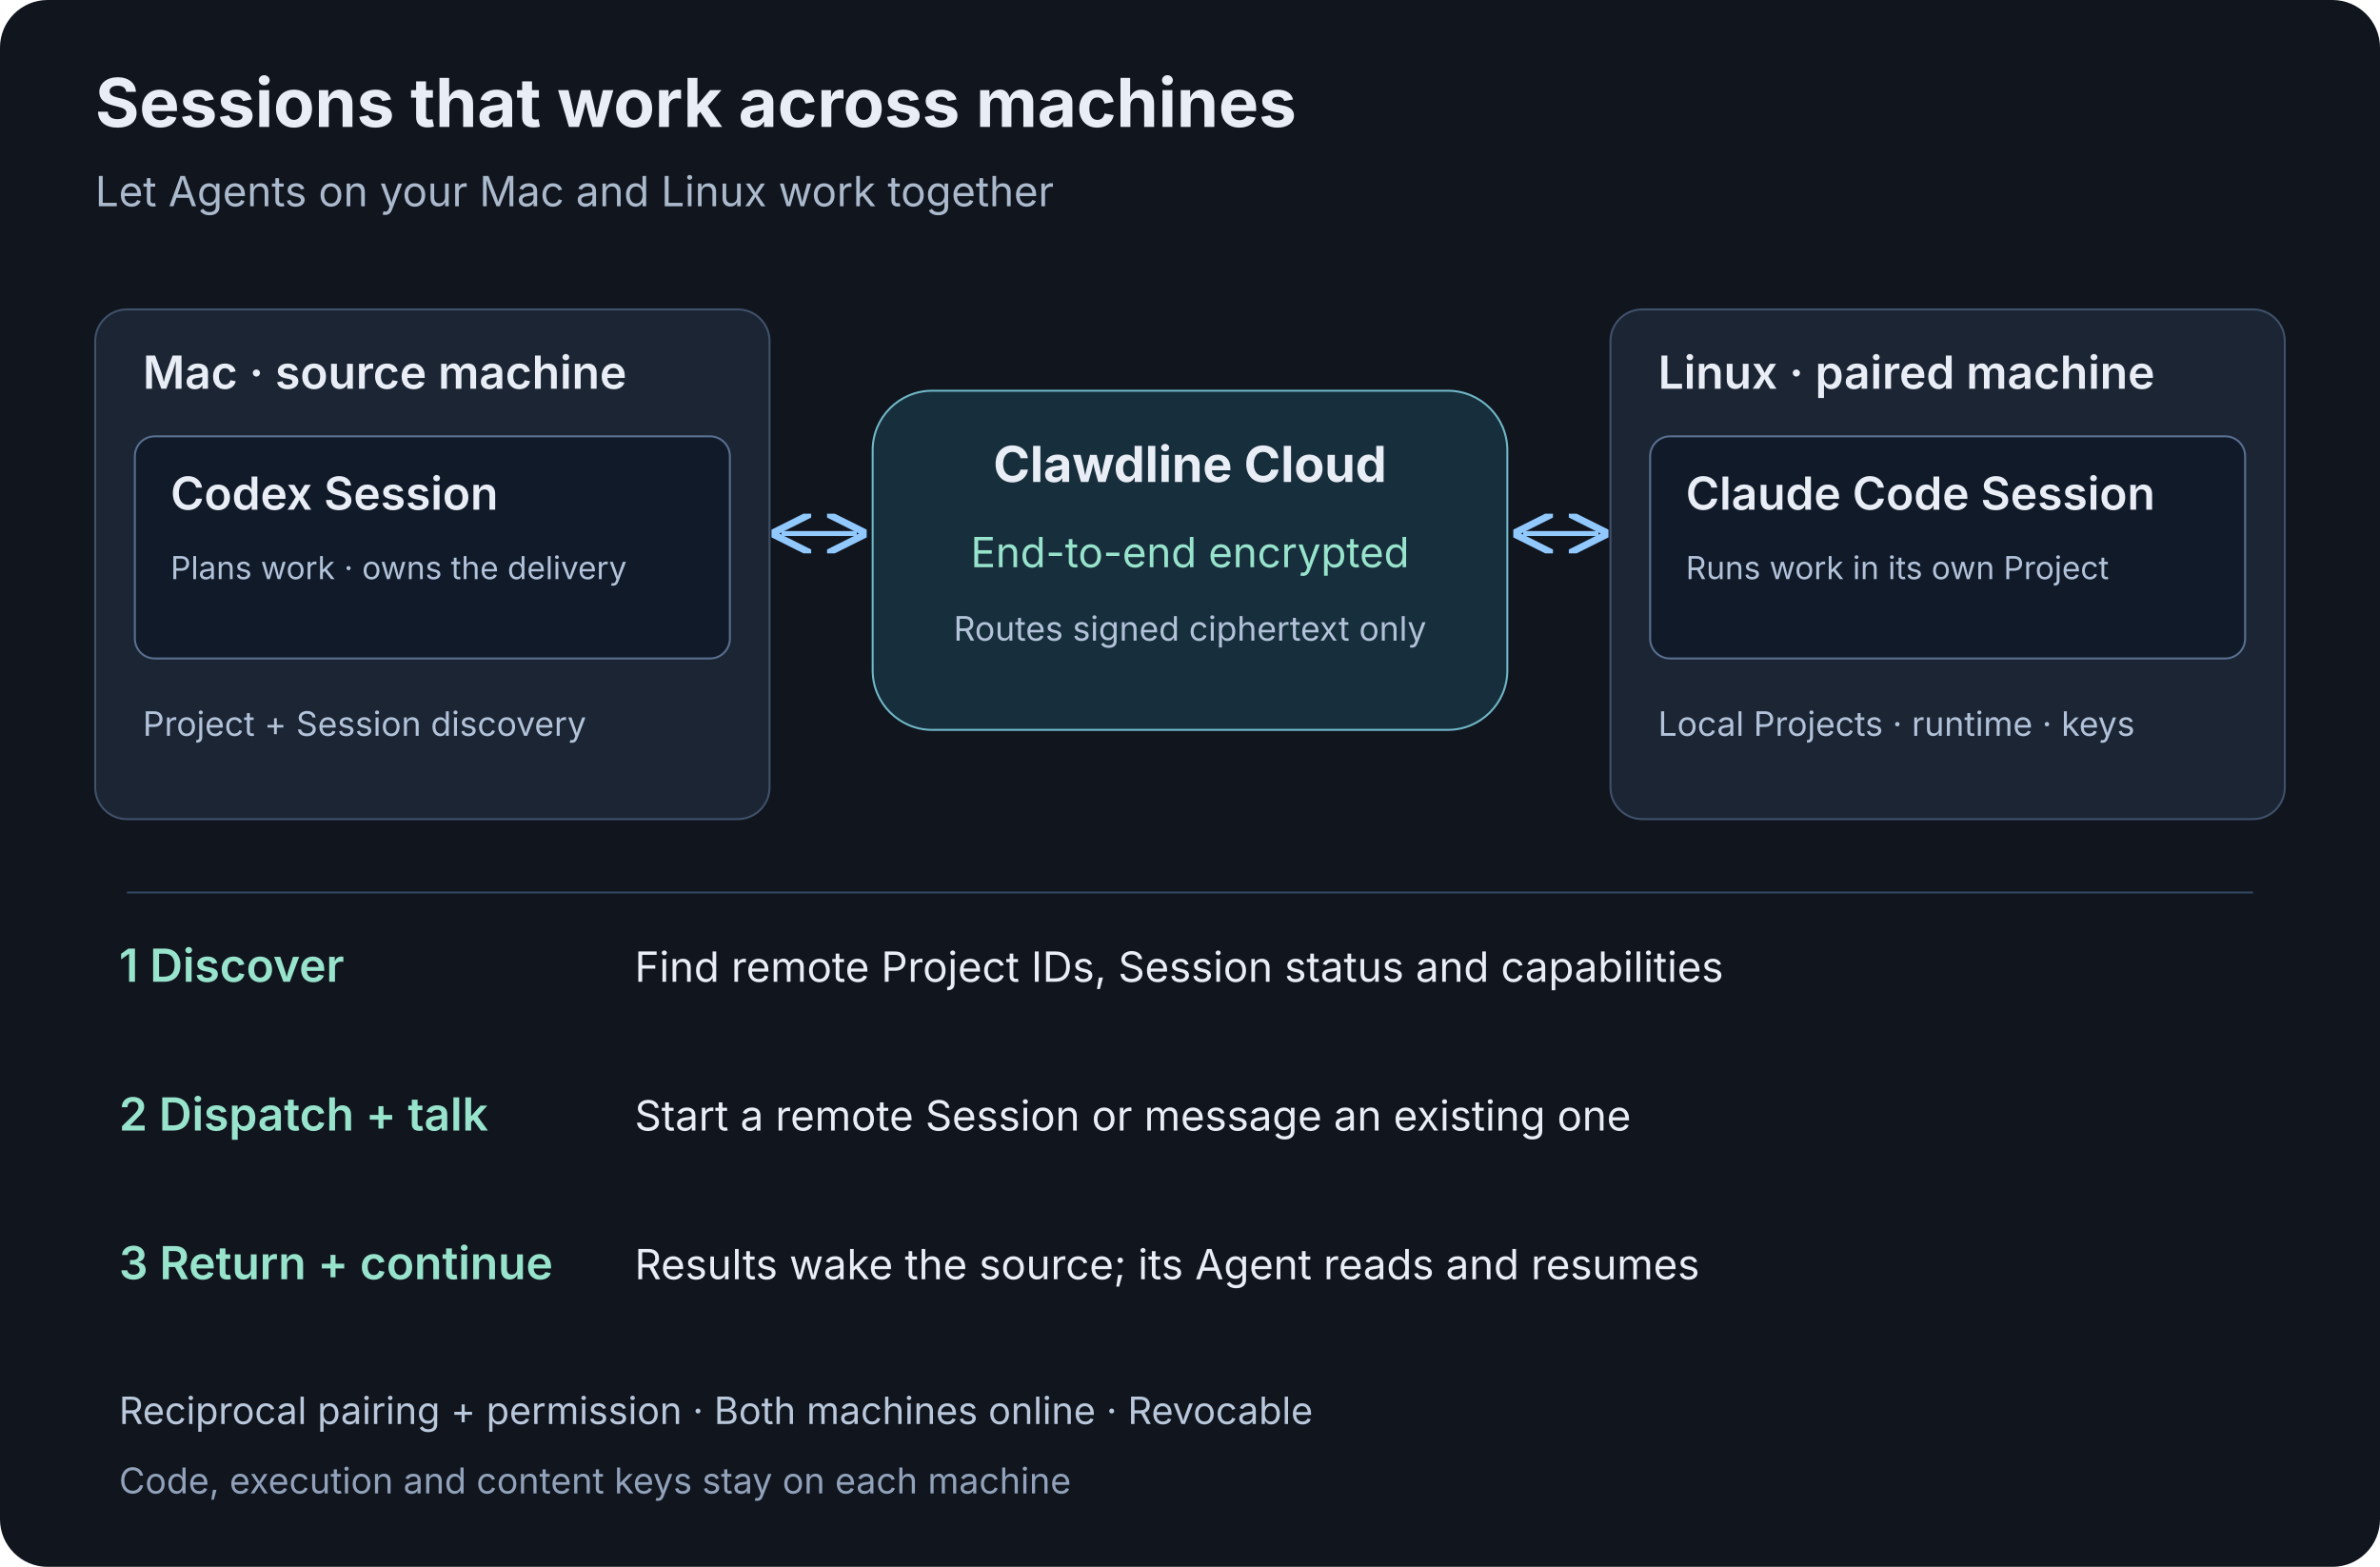
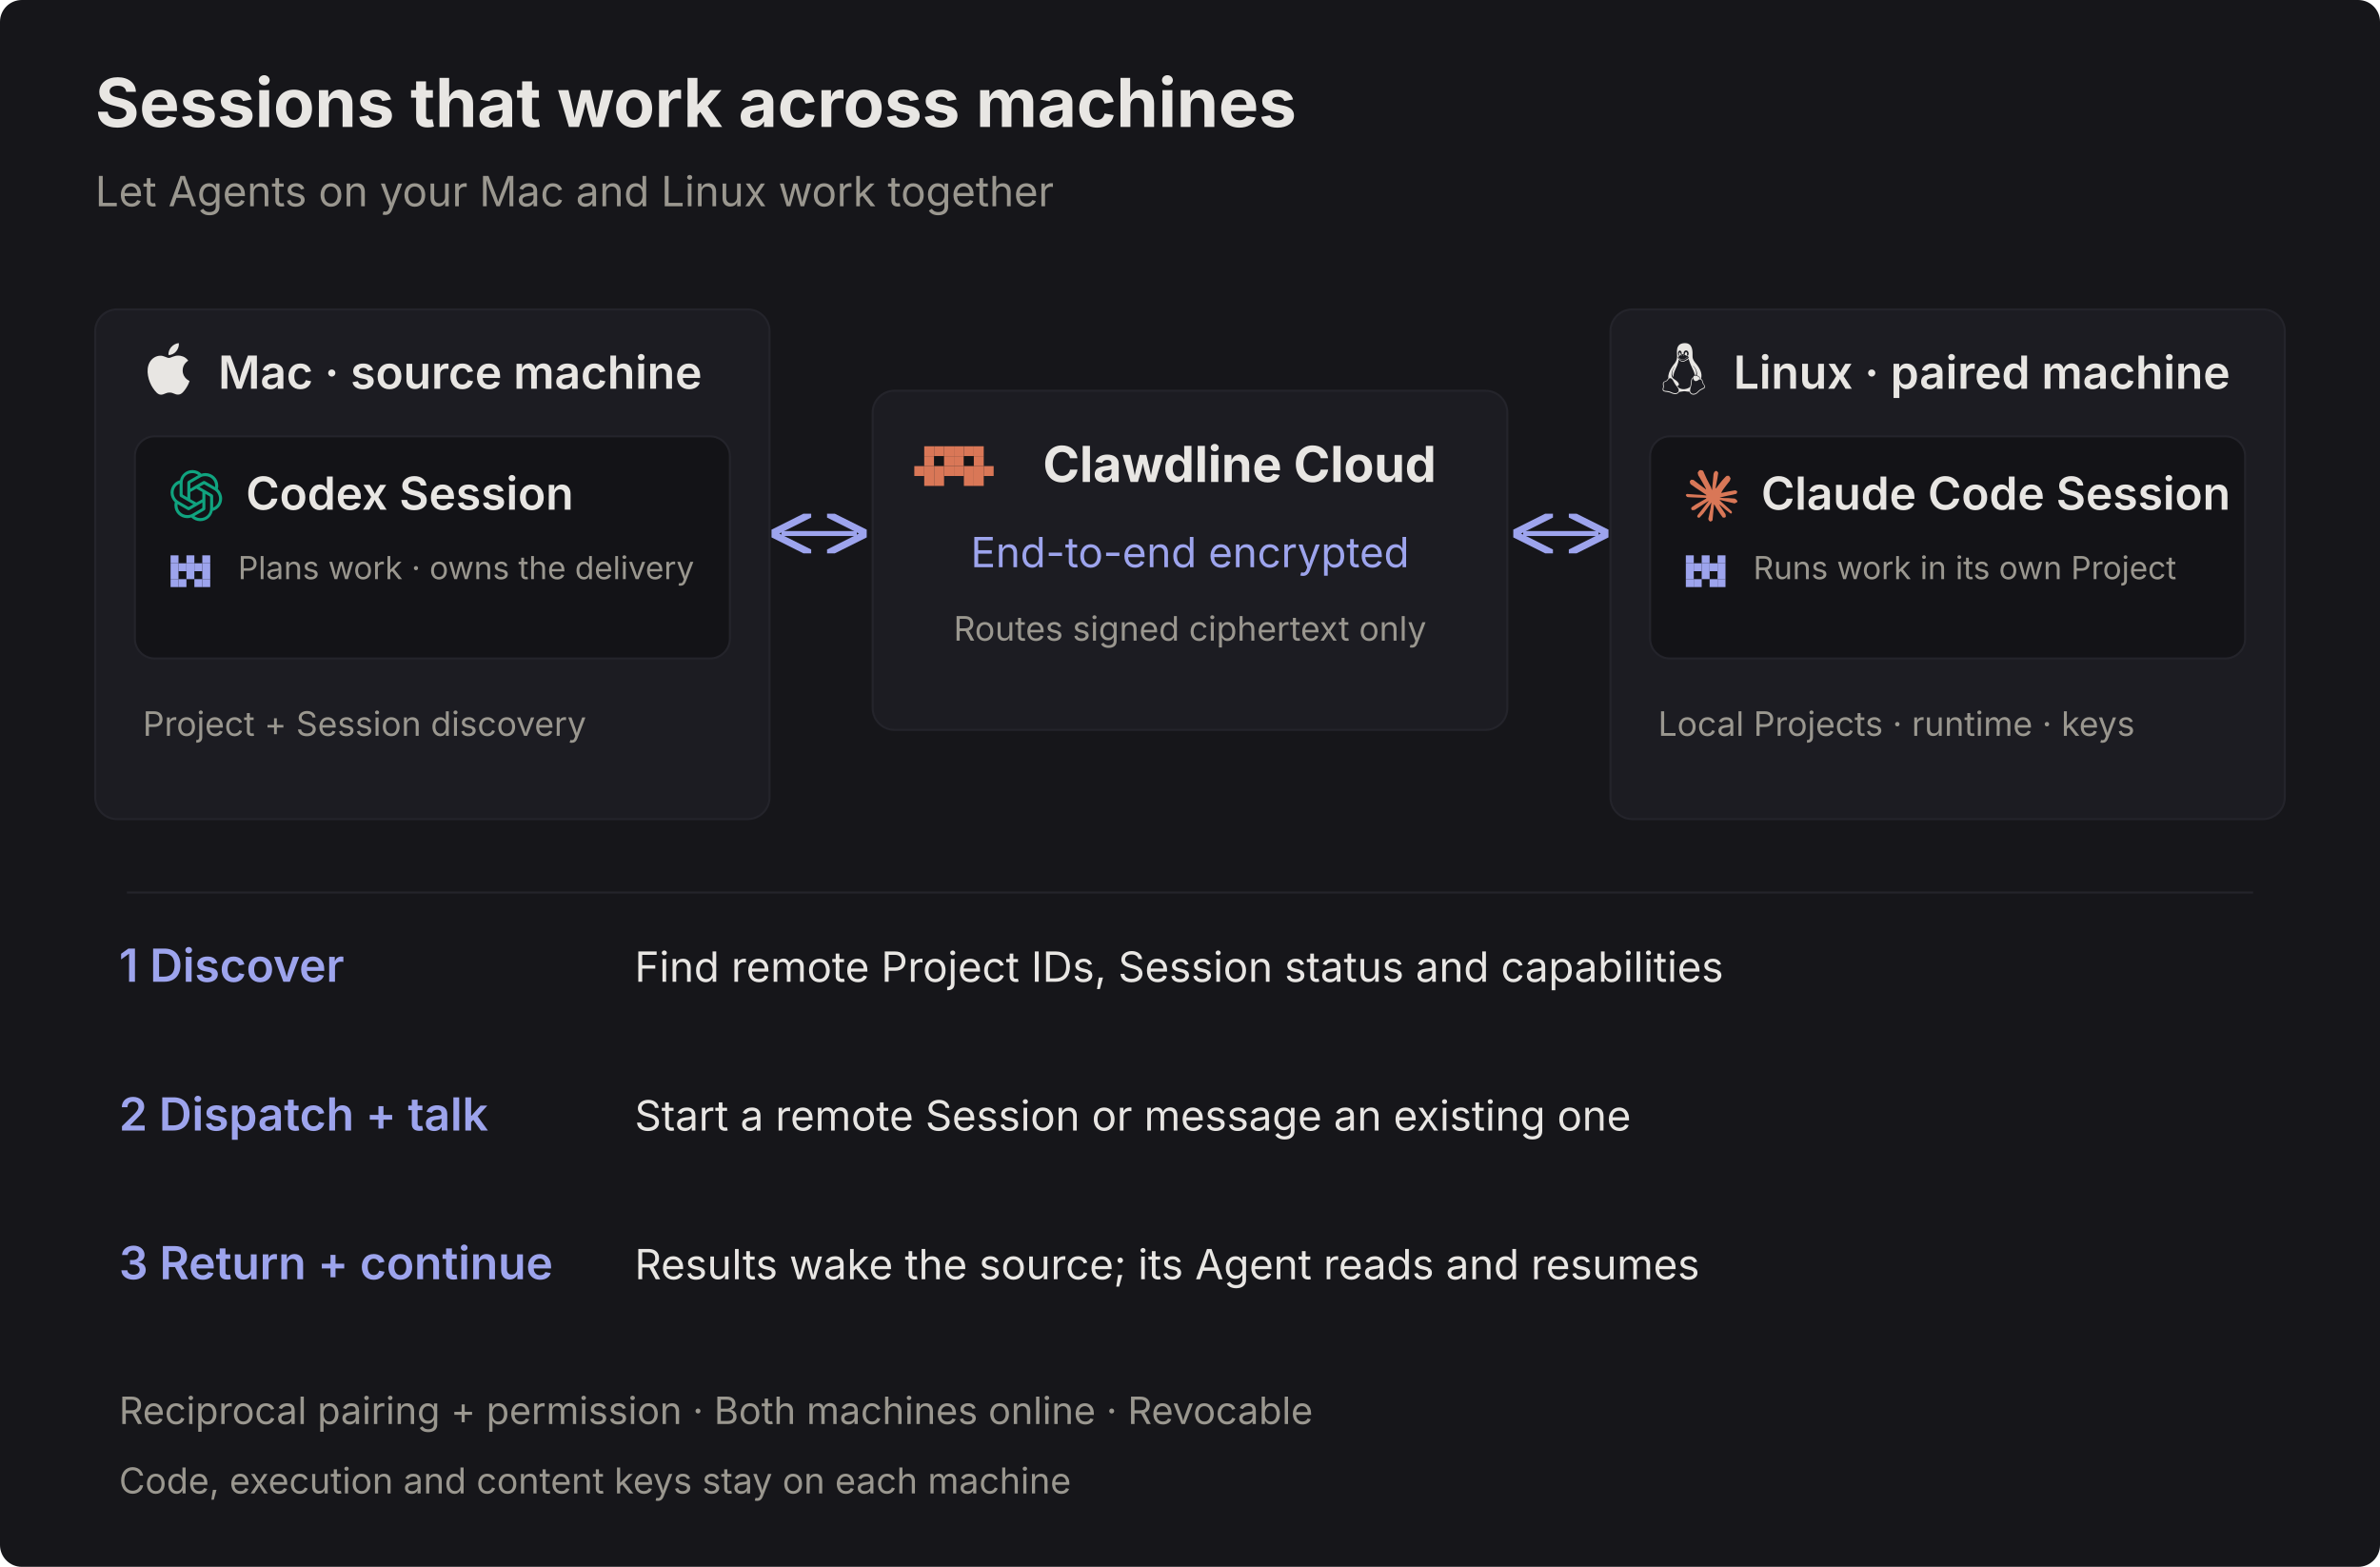
<svg xmlns="http://www.w3.org/2000/svg" width="1200" height="790" viewBox="0 0 1200 790" role="img" aria-labelledby="title desc">
  <defs>
    <marker id="arrow" markerWidth="8" markerHeight="8" refX="6" refY="4" orient="auto-start-reverse">
-       <path d="M0 0L8 4L0 8" fill="none" stroke="#91c9ff" stroke-width="1.4" />
+       <path d="M0 0L8 4L0 8" fill="none" stroke="#9da4ed" stroke-width="1.4" />
    </marker>
  </defs>
-   <rect width="1200" height="790" rx="24" fill="#10151e" />
+   <rect width="1200" height="790" rx="11" fill="#16161a" />
  <g font-family="system-ui, -apple-system, sans-serif">
-     <text x="48" y="64" font-size="34" fill="#e9edf5" font-weight="700" text-anchor="start">Sessions that work across machines</text>
-     <text x="48" y="104" font-size="21" fill="#abb9cc" font-weight="400" text-anchor="start">Let Agents on your Mac and Linux work together</text>
-     <rect x="48" y="156" width="340" height="257" rx="16" fill="#1b2534" stroke="#40516a" />
-     <text x="72" y="196" font-size="23" fill="#e9edf5" font-weight="600" text-anchor="start">Mac · source machine</text>
-     <rect x="68" y="220" width="300" height="112" rx="10" fill="#101a29" stroke="#596f8f" />
-     <text x="86" y="257" font-size="23" fill="#e9edf5" font-weight="600" text-anchor="start">Codex Session</text>
-     <text x="86" y="292" font-size="16" fill="#b2c2d9" font-weight="400" text-anchor="start">Plans work · owns the delivery</text>
-     <text x="72" y="371" font-size="17" fill="#b2c2d9" font-weight="400" text-anchor="start">Project + Session discovery</text>
-     <rect x="812" y="156" width="340" height="257" rx="16" fill="#1b2534" stroke="#40516a" />
-     <text x="836" y="196" font-size="23" fill="#e9edf5" font-weight="600" text-anchor="start">Linux · paired machine</text>
-     <rect x="832" y="220" width="300" height="112" rx="10" fill="#101a29" stroke="#596f8f" />
-     <text x="850" y="257" font-size="23" fill="#e9edf5" font-weight="600" text-anchor="start">Claude Code Session</text>
-     <text x="850" y="292" font-size="16" fill="#b2c2d9" font-weight="400" text-anchor="start">Runs work in its own Project</text>
-     <text x="836" y="371" font-size="17" fill="#b2c2d9" font-weight="400" text-anchor="start">Local Projects · runtime · keys</text>
-     <rect x="440" y="197" width="320" height="171" rx="30" fill="#172f3c" stroke="#70b7c7" />
-     <text x="600" y="243" font-size="25" fill="#e9edf5" font-weight="650" text-anchor="middle">Clawdline Cloud</text>
-     <text x="600" y="286" font-size="21" fill="#98e3cc" font-weight="400" text-anchor="middle">End-to-end encrypted</text>
-     <text x="600" y="323" font-size="17" fill="#b2c2d9" font-weight="400" text-anchor="middle">Routes signed ciphertext only</text>
-     <path d="M394 269H432" stroke="#91c9ff" stroke-width="2.5" marker-start="url(#arrow)" marker-end="url(#arrow)" />
-     <path d="M768 269H806" stroke="#91c9ff" stroke-width="2.5" marker-start="url(#arrow)" marker-end="url(#arrow)" />
-     <path d="M64 450H1136" stroke="#33465f" />
-     <text x="60" y="495" font-size="23" fill="#98e3cc" font-weight="600" text-anchor="start">1  Discover</text>
-     <text x="320" y="495" font-size="21" fill="#e9edf5" font-weight="400" text-anchor="start">Find remote Project IDs, Session status and capabilities</text>
-     <text x="60" y="570" font-size="23" fill="#98e3cc" font-weight="600" text-anchor="start">2  Dispatch + talk</text>
-     <text x="320" y="570" font-size="21" fill="#e9edf5" font-weight="400" text-anchor="start">Start a remote Session or message an existing one</text>
-     <text x="60" y="645" font-size="23" fill="#98e3cc" font-weight="600" text-anchor="start">3  Return + continue</text>
-     <text x="320" y="645" font-size="21" fill="#e9edf5" font-weight="400" text-anchor="start">Results wake the source; its Agent reads and resumes</text>
-     <text x="60" y="718" font-size="19" fill="#bac8dc" font-weight="400" text-anchor="start">Reciprocal pairing + permission · Both machines online · Revocable</text>
-     <text x="60" y="753" font-size="18" fill="#91a2ba" font-weight="400" text-anchor="start">Code, execution and content keys stay on each machine</text>
+     <text x="48" y="64" font-size="34" fill="#e8e6e3" font-weight="700" text-anchor="start">Sessions that work across machines</text>
+     <text x="48" y="104" font-size="21" fill="#9a978f" font-weight="400" text-anchor="start">Let Agents on your Mac and Linux work together</text>
+     <rect x="48" y="156" width="340" height="257" rx="11" fill="#1c1c22" stroke="#24242b" />
+     <text x="110" y="196" font-size="23" fill="#e8e6e3" font-weight="600" text-anchor="start">Mac · source machine</text>
+     <rect x="68" y="220" width="300" height="112" rx="10" fill="#131317" stroke="#24242b" />
+     <text x="124" y="257" font-size="23" fill="#e8e6e3" font-weight="600" text-anchor="start">Codex Session</text>
+     <text x="120" y="292" font-size="16" fill="#9a978f" font-weight="400" text-anchor="start">Plans work · owns the delivery</text>
+     <text x="72" y="371" font-size="17" fill="#9a978f" font-weight="400" text-anchor="start">Project + Session discovery</text>
+     <rect x="812" y="156" width="340" height="257" rx="11" fill="#1c1c22" stroke="#24242b" />
+     <text x="874" y="196" font-size="23" fill="#e8e6e3" font-weight="600" text-anchor="start">Linux · paired machine</text>
+     <rect x="832" y="220" width="300" height="112" rx="10" fill="#131317" stroke="#24242b" />
+     <text x="888" y="257" font-size="23" fill="#e8e6e3" font-weight="600" text-anchor="start">Claude Code Session</text>
+     <text x="884" y="292" font-size="16" fill="#9a978f" font-weight="400" text-anchor="start">Runs work in its own Project</text>
+     <text x="836" y="371" font-size="17" fill="#9a978f" font-weight="400" text-anchor="start">Local Projects · runtime · keys</text>
+     <rect x="440" y="197" width="320" height="171" rx="11" fill="#1c1c22" stroke="#24242b" />
+     <text x="625" y="243" font-size="25" fill="#e8e6e3" font-weight="650" text-anchor="middle">Clawdline Cloud</text>
+     <text x="600" y="286" font-size="21" fill="#9da4ed" font-weight="400" text-anchor="middle">End-to-end encrypted</text>
+     <text x="600" y="323" font-size="17" fill="#9a978f" font-weight="400" text-anchor="middle">Routes signed ciphertext only</text>
+     <path d="M394 269H432" stroke="#9da4ed" stroke-width="2.5" marker-start="url(#arrow)" marker-end="url(#arrow)" />
+     <path d="M768 269H806" stroke="#9da4ed" stroke-width="2.5" marker-start="url(#arrow)" marker-end="url(#arrow)" />
+     <path d="M64 450H1136" stroke="#24242b" />
+     <text x="60" y="495" font-size="23" fill="#9da4ed" font-weight="600" text-anchor="start">1  Discover</text>
+     <text x="320" y="495" font-size="21" fill="#e8e6e3" font-weight="400" text-anchor="start">Find remote Project IDs, Session status and capabilities</text>
+     <text x="60" y="570" font-size="23" fill="#9da4ed" font-weight="600" text-anchor="start">2  Dispatch + talk</text>
+     <text x="320" y="570" font-size="21" fill="#e8e6e3" font-weight="400" text-anchor="start">Start a remote Session or message an existing one</text>
+     <text x="60" y="645" font-size="23" fill="#9da4ed" font-weight="600" text-anchor="start">3  Return + continue</text>
+     <text x="320" y="645" font-size="21" fill="#e8e6e3" font-weight="400" text-anchor="start">Results wake the source; its Agent reads and resumes</text>
+     <text x="60" y="718" font-size="19" fill="#9a978f" font-weight="400" text-anchor="start">Reciprocal pairing + permission · Both machines online · Revocable</text>
+     <text x="60" y="753" font-size="18" fill="#9a978f" font-weight="400" text-anchor="start">Code, execution and content keys stay on each machine</text>
+     <rect x="466" y="225" width="5" height="5" fill="#d97757" />
+     <rect x="471" y="225" width="5" height="5" fill="#d97757" />
+     <rect x="476" y="225" width="5" height="5" fill="#d97757" />
+     <rect x="481" y="225" width="5" height="5" fill="#d97757" />
+     <rect x="486" y="225" width="5" height="5" fill="#d97757" />
+     <rect x="491" y="225" width="5" height="5" fill="#d97757" />
+     <rect x="466" y="230" width="5" height="5" fill="#d97757" />
+     <rect x="471" y="230" width="5" height="5" fill="#141416" />
+     <rect x="476" y="230" width="5" height="5" fill="#d97757" />
+     <rect x="481" y="230" width="5" height="5" fill="#d97757" />
+     <rect x="486" y="230" width="5" height="5" fill="#141416" />
+     <rect x="491" y="230" width="5" height="5" fill="#d97757" />
+     <rect x="461" y="235" width="5" height="5" fill="#d97757" />
+     <rect x="466" y="235" width="5" height="5" fill="#d97757" />
+     <rect x="471" y="235" width="5" height="5" fill="#d97757" />
+     <rect x="476" y="235" width="5" height="5" fill="#d97757" />
+     <rect x="481" y="235" width="5" height="5" fill="#d97757" />
+     <rect x="486" y="235" width="5" height="5" fill="#d97757" />
+     <rect x="491" y="235" width="5" height="5" fill="#d97757" />
+     <rect x="496" y="235" width="5" height="5" fill="#d97757" />
+     <rect x="466" y="240" width="5" height="5" fill="#d97757" />
+     <rect x="471" y="240" width="5" height="5" fill="#d97757" />
+     <rect x="486" y="240" width="5" height="5" fill="#d97757" />
+     <rect x="491" y="240" width="5" height="5" fill="#d97757" />
+     <svg x="72" y="173" width="26" height="26" viewBox="0 0 24 24" aria-hidden="true">
+       <path fill="#e8e6e3" fill-rule="evenodd" d="M12.152 6.896c-.948 0-2.415-1.078-3.96-1.04-2.04.027-3.91 1.183-4.961 3.014-2.117 3.675-.546 9.103 1.519 12.09 1.013 1.454 2.208 3.09 3.792 3.039 1.52-.065 2.09-.987 3.935-.987 1.831 0 2.35.987 3.96.948 1.637-.026 2.676-1.48 3.676-2.948 1.156-1.688 1.636-3.325 1.662-3.415-.039-.013-3.182-1.221-3.22-4.857-.026-3.04 2.48-4.494 2.597-4.559-1.429-2.09-3.623-2.324-4.39-2.376-2-.156-3.675 1.09-4.61 1.09zM15.53 3.83c.843-1.012 1.4-2.427 1.245-3.83-1.207.052-2.662.805-3.532 1.818-.78.896-1.454 2.338-1.273 3.714 1.338.104 2.715-.688 3.559-1.701" />
+     </svg>
+     <svg x="86" y="237" width="26" height="26" viewBox="0 0 24 24" aria-hidden="true">
+       <path fill="#10A37F" fill-rule="evenodd" d="M9.205 8.658v-2.26c0-.19.072-.333.238-.428l4.543-2.616c.619-.357 1.356-.523 2.117-.523 2.854 0 4.662 2.212 4.662 4.566 0 .167 0 .357-.024.547l-4.71-2.759a.797.797 0 00-.856 0l-5.97 3.473zm10.609 8.8V12.06c0-.333-.143-.57-.429-.737l-5.97-3.473 1.95-1.118a.433.433 0 01.476 0l4.543 2.617c1.309.76 2.189 2.378 2.189 3.948 0 1.808-1.07 3.473-2.76 4.163zM7.802 12.703l-1.95-1.142c-.167-.095-.239-.238-.239-.428V5.899c0-2.545 1.95-4.472 4.591-4.472 1 0 1.927.333 2.712.928L8.23 5.067c-.285.166-.428.404-.428.737v6.898zM12 15.128l-2.795-1.57v-3.33L12 8.658l2.795 1.57v3.33L12 15.128zm1.796 7.23c-1 0-1.927-.332-2.712-.927l4.686-2.712c.285-.166.428-.404.428-.737v-6.898l1.974 1.142c.167.095.238.238.238.428v5.233c0 2.545-1.974 4.472-4.614 4.472zm-5.637-5.303l-4.544-2.617c-1.308-.761-2.188-2.378-2.188-3.948A4.482 4.482 0 014.21 6.327v5.423c0 .333.143.571.428.738l5.947 3.449-1.95 1.118a.432.432 0 01-.476 0zm-.262 3.9c-2.688 0-4.662-2.021-4.662-4.519 0-.19.024-.38.047-.57l4.686 2.71c.286.167.571.167.856 0l5.97-3.448v2.26c0 .19-.07.333-.237.428l-4.543 2.616c-.619.357-1.356.523-2.117.523zm5.899 2.83a5.947 5.947 0 005.827-4.756C22.287 18.339 24 15.84 24 13.296c0-1.665-.713-3.282-1.998-4.448.119-.5.19-.999.19-1.498 0-3.401-2.759-5.947-5.946-5.947-.642 0-1.26.095-1.88.31A5.962 5.962 0 0010.205 0a5.947 5.947 0 00-5.827 4.757C1.713 5.447 0 7.945 0 10.49c0 1.666.713 3.283 1.998 4.448-.119.5-.19 1-.19 1.499 0 3.401 2.759 5.946 5.946 5.946.642 0 1.26-.095 1.88-.309a5.96 5.96 0 004.162 1.713z" />
+     </svg>
+     <rect x="86" y="280" width="4" height="4" fill="#9da4ed" />
+     <rect x="94" y="280" width="4" height="4" fill="#9da4ed" />
+     <rect x="102" y="280" width="4" height="4" fill="#9da4ed" />
+     <rect x="86" y="284" width="4" height="4" fill="#9da4ed" />
+     <rect x="90" y="284" width="4" height="4" fill="#9da4ed" />
+     <rect x="94" y="284" width="4" height="4" fill="#9da4ed" />
+     <rect x="98" y="284" width="4" height="4" fill="#9da4ed" />
+     <rect x="102" y="284" width="4" height="4" fill="#9da4ed" />
+     <rect x="86" y="288" width="4" height="4" fill="#9da4ed" />
+     <rect x="94" y="288" width="4" height="4" fill="#9da4ed" />
+     <rect x="102" y="288" width="4" height="4" fill="#9da4ed" />
+     <rect x="86" y="292" width="4" height="4" fill="#9da4ed" />
+     <rect x="90" y="292" width="4" height="4" fill="#9da4ed" />
+     <rect x="98" y="292" width="4" height="4" fill="#9da4ed" />
+     <rect x="102" y="292" width="4" height="4" fill="#9da4ed" />
+     <svg x="836" y="173" width="26" height="26" viewBox="0 0 24 24" aria-hidden="true">
+       <path fill="#e8e6e3" fill-rule="evenodd" d="M12.504 0c-.155 0-.315.008-.48.021-4.226.333-3.105 4.807-3.17 6.298-.076 1.092-.3 1.953-1.05 3.02-.885 1.051-2.127 2.75-2.716 4.521-.278.832-.41 1.684-.287 2.489a.424.424 0 00-.11.135c-.26.268-.45.6-.663.839-.199.199-.485.267-.797.4-.313.136-.658.269-.864.68-.09.189-.136.394-.132.602 0 .199.027.4.055.536.058.399.116.728.04.97-.249.68-.28 1.145-.106 1.484.174.334.535.47.94.601.81.2 1.91.135 2.774.6.926.466 1.866.67 2.616.47.526-.116.97-.464 1.208-.946.587-.003 1.23-.269 2.26-.334.699-.058 1.574.267 2.577.2.025.134.063.198.114.333l.003.003c.391.778 1.113 1.132 1.884 1.071.771-.06 1.592-.536 2.257-1.306.631-.765 1.683-1.084 2.378-1.503.348-.199.629-.469.649-.853.023-.4-.2-.811-.714-1.376v-.097l-.003-.003c-.17-.2-.25-.535-.338-.926-.085-.401-.182-.786-.492-1.046h-.003c-.059-.054-.123-.067-.188-.135a.357.357 0 00-.19-.064c.431-1.278.264-2.55-.173-3.694-.533-1.41-1.465-2.638-2.175-3.483-.796-1.005-1.576-1.957-1.56-3.368.026-2.152.236-6.133-3.544-6.139zm.529 3.405h.013c.213 0 .396.062.584.198.19.135.33.332.438.533.105.259.158.459.166.724 0-.02.006-.04.006-.06v.105a.086.086 0 01-.004-.021l-.004-.024a1.807 1.807 0 01-.15.706.953.953 0 01-.213.335.71.71 0 00-.088-.042c-.104-.045-.198-.064-.284-.133a1.312 1.312 0 00-.22-.066c.05-.06.146-.133.183-.198.053-.128.082-.264.088-.402v-.02a1.21 1.21 0 00-.061-.4c-.045-.134-.101-.2-.183-.333-.084-.066-.167-.132-.267-.132h-.016c-.093 0-.176.03-.262.132a.8.8 0 00-.205.334 1.18 1.18 0 00-.09.4v.019c.002.089.008.179.02.267-.193-.067-.438-.135-.607-.202a1.635 1.635 0 01-.018-.2v-.02a1.772 1.772 0 01.15-.768c.082-.22.232-.406.43-.533a.985.985 0 01.594-.2zm-2.962.059h.036c.142 0 .27.048.399.135.146.129.264.288.344.465.09.199.14.4.153.667v.004c.007.134.006.2-.002.266v.08c-.03.007-.056.018-.083.024-.152.055-.274.135-.393.2.012-.09.013-.18.003-.267v-.015c-.012-.133-.04-.2-.082-.333a.613.613 0 00-.166-.267.248.248 0 00-.183-.064h-.021c-.071.006-.13.04-.186.132a.552.552 0 00-.12.27.944.944 0 00-.023.33v.015c.012.135.037.2.08.334.046.134.098.2.166.268.01.009.02.018.034.024-.07.057-.117.07-.176.136a.304.304 0 01-.131.068 2.62 2.62 0 01-.275-.402 1.772 1.772 0 01-.155-.667 1.759 1.759 0 01.08-.668 1.43 1.43 0 01.283-.535c.128-.133.26-.2.418-.2zm1.37 1.706c.332 0 .733.065 1.216.399.293.2.523.269 1.052.468h.003c.255.136.405.266.478.399v-.131a.571.571 0 01.016.47c-.123.31-.516.643-1.063.842v.002c-.268.135-.501.333-.775.465-.276.135-.588.292-1.012.267a1.139 1.139 0 01-.448-.067 3.566 3.566 0 01-.322-.198c-.195-.135-.363-.332-.612-.465v-.005h-.005c-.4-.246-.616-.512-.686-.71-.07-.268-.005-.47.193-.6.224-.135.38-.271.483-.336.104-.074.143-.102.176-.131h.002v-.003c.169-.202.436-.47.839-.601.139-.036.294-.065.466-.065zm2.8 2.142c.358 1.417 1.196 3.475 1.735 4.473.286.534.855 1.659 1.102 3.024.156-.005.33.018.513.064.646-1.671-.546-3.467-1.089-3.966-.22-.2-.232-.335-.123-.335.59.534 1.365 1.572 1.646 2.757.13.535.16 1.104.021 1.67.067.028.135.06.205.067 1.032.534 1.413.938 1.23 1.537v-.043c-.06-.003-.12 0-.18 0h-.016c.151-.467-.182-.825-1.065-1.224-.915-.4-1.646-.336-1.77.465-.008.043-.013.066-.018.135-.068.023-.139.053-.209.064-.43.268-.662.669-.793 1.187-.13.533-.17 1.156-.205 1.869v.003c-.02.334-.17.838-.319 1.35-1.5 1.072-3.58 1.538-5.348.334a2.645 2.645 0 00-.402-.533 1.45 1.45 0 00-.275-.333c.182 0 .338-.03.465-.067a.615.615 0 00.314-.334c.108-.267 0-.697-.345-1.163-.345-.467-.931-.995-1.788-1.521-.63-.4-.986-.87-1.15-1.396-.165-.534-.143-1.085-.015-1.645.245-1.07.873-2.11 1.274-2.763.107-.065.037.135-.408.974-.396.751-1.14 2.497-.122 3.854a8.123 8.123 0 01.647-2.876c.564-1.278 1.743-3.504 1.836-5.268.048.036.217.135.289.202.218.133.38.333.59.465.21.201.477.335.876.335.039.003.075.006.11.006.412 0 .73-.134.997-.268.29-.134.52-.334.74-.4h.005c.467-.135.835-.402 1.044-.7zm2.185 8.958c.037.6.343 1.245.882 1.377.588.134 1.434-.333 1.791-.765l.211-.01c.315-.007.577.01.847.268l.003.003c.208.199.305.53.391.876.085.4.154.78.409 1.066.486.527.645.906.636 1.14l.003-.007v.018l-.003-.012c-.015.262-.185.396-.498.595-.63.401-1.746.712-2.457 1.57-.618.737-1.37 1.14-2.036 1.191-.664.053-1.237-.2-1.574-.898l-.005-.003c-.21-.4-.12-1.025.056-1.69.176-.668.428-1.344.463-1.897.037-.714.076-1.335.195-1.814.12-.465.308-.797.641-.984l.045-.022zm-10.814.049h.01c.053 0 .105.005.157.014.376.055.706.333 1.023.752l.91 1.664.003.003c.243.533.754 1.064 1.189 1.637.434.598.77 1.131.729 1.57v.006c-.057.744-.48 1.148-1.125 1.294-.645.135-1.52.002-2.395-.464-.968-.536-2.118-.469-2.857-.602-.369-.066-.61-.2-.723-.4-.11-.2-.113-.602.123-1.23v-.004l.002-.003c.117-.334.03-.752-.027-1.118-.055-.401-.083-.71.043-.94.16-.334.396-.4.69-.533.294-.135.64-.202.915-.47h.002v-.002c.256-.268.445-.601.668-.838.19-.201.38-.336.663-.336zm7.159-9.074c-.435.201-.945.535-1.488.535-.542 0-.97-.267-1.28-.466-.154-.134-.28-.268-.373-.335-.164-.134-.144-.333-.074-.333.109.016.129.134.199.2.096.066.215.2.36.333.292.2.68.467 1.167.467.485 0 1.053-.267 1.398-.466.195-.135.445-.334.648-.467.156-.136.149-.267.279-.267.128.016.034.134-.147.332a8.097 8.097 0 01-.69.468zm-1.082-1.583V5.64c-.006-.02.013-.042.029-.05.074-.043.18-.027.26.004.063 0 .16.067.15.135-.006.049-.085.066-.135.066-.055 0-.092-.043-.141-.068-.052-.018-.146-.008-.163-.065zm-.551 0c-.02.058-.113.049-.166.066-.047.025-.086.068-.14.068-.05 0-.13-.02-.136-.068-.01-.066.088-.133.15-.133.08-.031.184-.047.259-.005.019.009.036.03.03.05v.02h.003z" />
+     </svg>
+     <svg x="850" y="237" width="26" height="26" viewBox="0 0 24 24" aria-hidden="true">
+       <path fill="#D97757" fill-rule="evenodd" d="M4.709 15.955l4.72-2.647.08-.23-.08-.128H9.2l-.79-.048-2.698-.073-2.339-.097-2.266-.122-.571-.121L0 11.784l.055-.352.48-.321.686.06 1.52.103 2.278.158 1.652.097 2.449.255h.389l.055-.157-.134-.098-.103-.097-2.358-1.596-2.552-1.688-1.336-.972-.724-.491-.364-.462-.158-1.008.656-.722.881.06.225.061.893.686 1.908 1.476 2.491 1.833.365.304.145-.103.019-.073-.164-.274-1.355-2.446-1.446-2.49-.644-1.032-.17-.619a2.97 2.97 0 01-.104-.729L6.283.134 6.696 0l.996.134.42.364.62 1.414 1.002 2.229 1.555 3.03.456.898.243.832.091.255h.158V9.01l.128-1.706.237-2.095.23-2.695.08-.76.376-.91.747-.492.584.28.48.685-.067.444-.286 1.851-.559 2.903-.364 1.942h.212l.243-.242.985-1.306 1.652-2.064.73-.82.85-.904.547-.431h1.033l.76 1.129-.34 1.166-1.064 1.347-.881 1.142-1.264 1.7-.79 1.36.073.11.188-.02 2.856-.606 1.543-.28 1.841-.315.833.388.091.395-.328.807-1.969.486-2.309.462-3.439.813-.042.03.049.061 1.549.146.662.036h1.622l3.02.225.79.522.474.638-.079.485-1.215.62-1.64-.389-3.829-.91-1.312-.329h-.182v.11l1.093 1.068 2.006 1.81 2.509 2.33.127.578-.322.455-.34-.049-2.205-1.657-.851-.747-1.926-1.62h-.128v.17l.444.649 2.345 3.521.122 1.08-.17.353-.608.213-.668-.122-1.374-1.925-1.415-2.167-1.143-1.943-.14.08-.674 7.254-.316.37-.729.28-.607-.461-.322-.747.322-1.476.389-1.924.315-1.53.286-1.9.17-.632-.012-.042-.14.018-1.434 1.967-2.18 2.945-1.726 1.845-.414.164-.717-.37.067-.662.401-.589 2.388-3.036 1.44-1.882.93-1.086-.006-.158h-.055L4.132 18.56l-1.13.146-.487-.456.061-.746.231-.243 1.908-1.312-.006.006z" />
+     </svg>
+     <rect x="850" y="280" width="4" height="4" fill="#9da4ed" />
+     <rect x="858" y="280" width="4" height="4" fill="#9da4ed" />
+     <rect x="866" y="280" width="4" height="4" fill="#9da4ed" />
+     <rect x="850" y="284" width="4" height="4" fill="#9da4ed" />
+     <rect x="854" y="284" width="4" height="4" fill="#9da4ed" />
+     <rect x="858" y="284" width="4" height="4" fill="#9da4ed" />
+     <rect x="862" y="284" width="4" height="4" fill="#9da4ed" />
+     <rect x="866" y="284" width="4" height="4" fill="#9da4ed" />
+     <rect x="850" y="288" width="4" height="4" fill="#9da4ed" />
+     <rect x="858" y="288" width="4" height="4" fill="#9da4ed" />
+     <rect x="866" y="288" width="4" height="4" fill="#9da4ed" />
+     <rect x="850" y="292" width="4" height="4" fill="#9da4ed" />
+     <rect x="854" y="292" width="4" height="4" fill="#9da4ed" />
+     <rect x="862" y="292" width="4" height="4" fill="#9da4ed" />
+     <rect x="866" y="292" width="4" height="4" fill="#9da4ed" />
  </g>
</svg>
